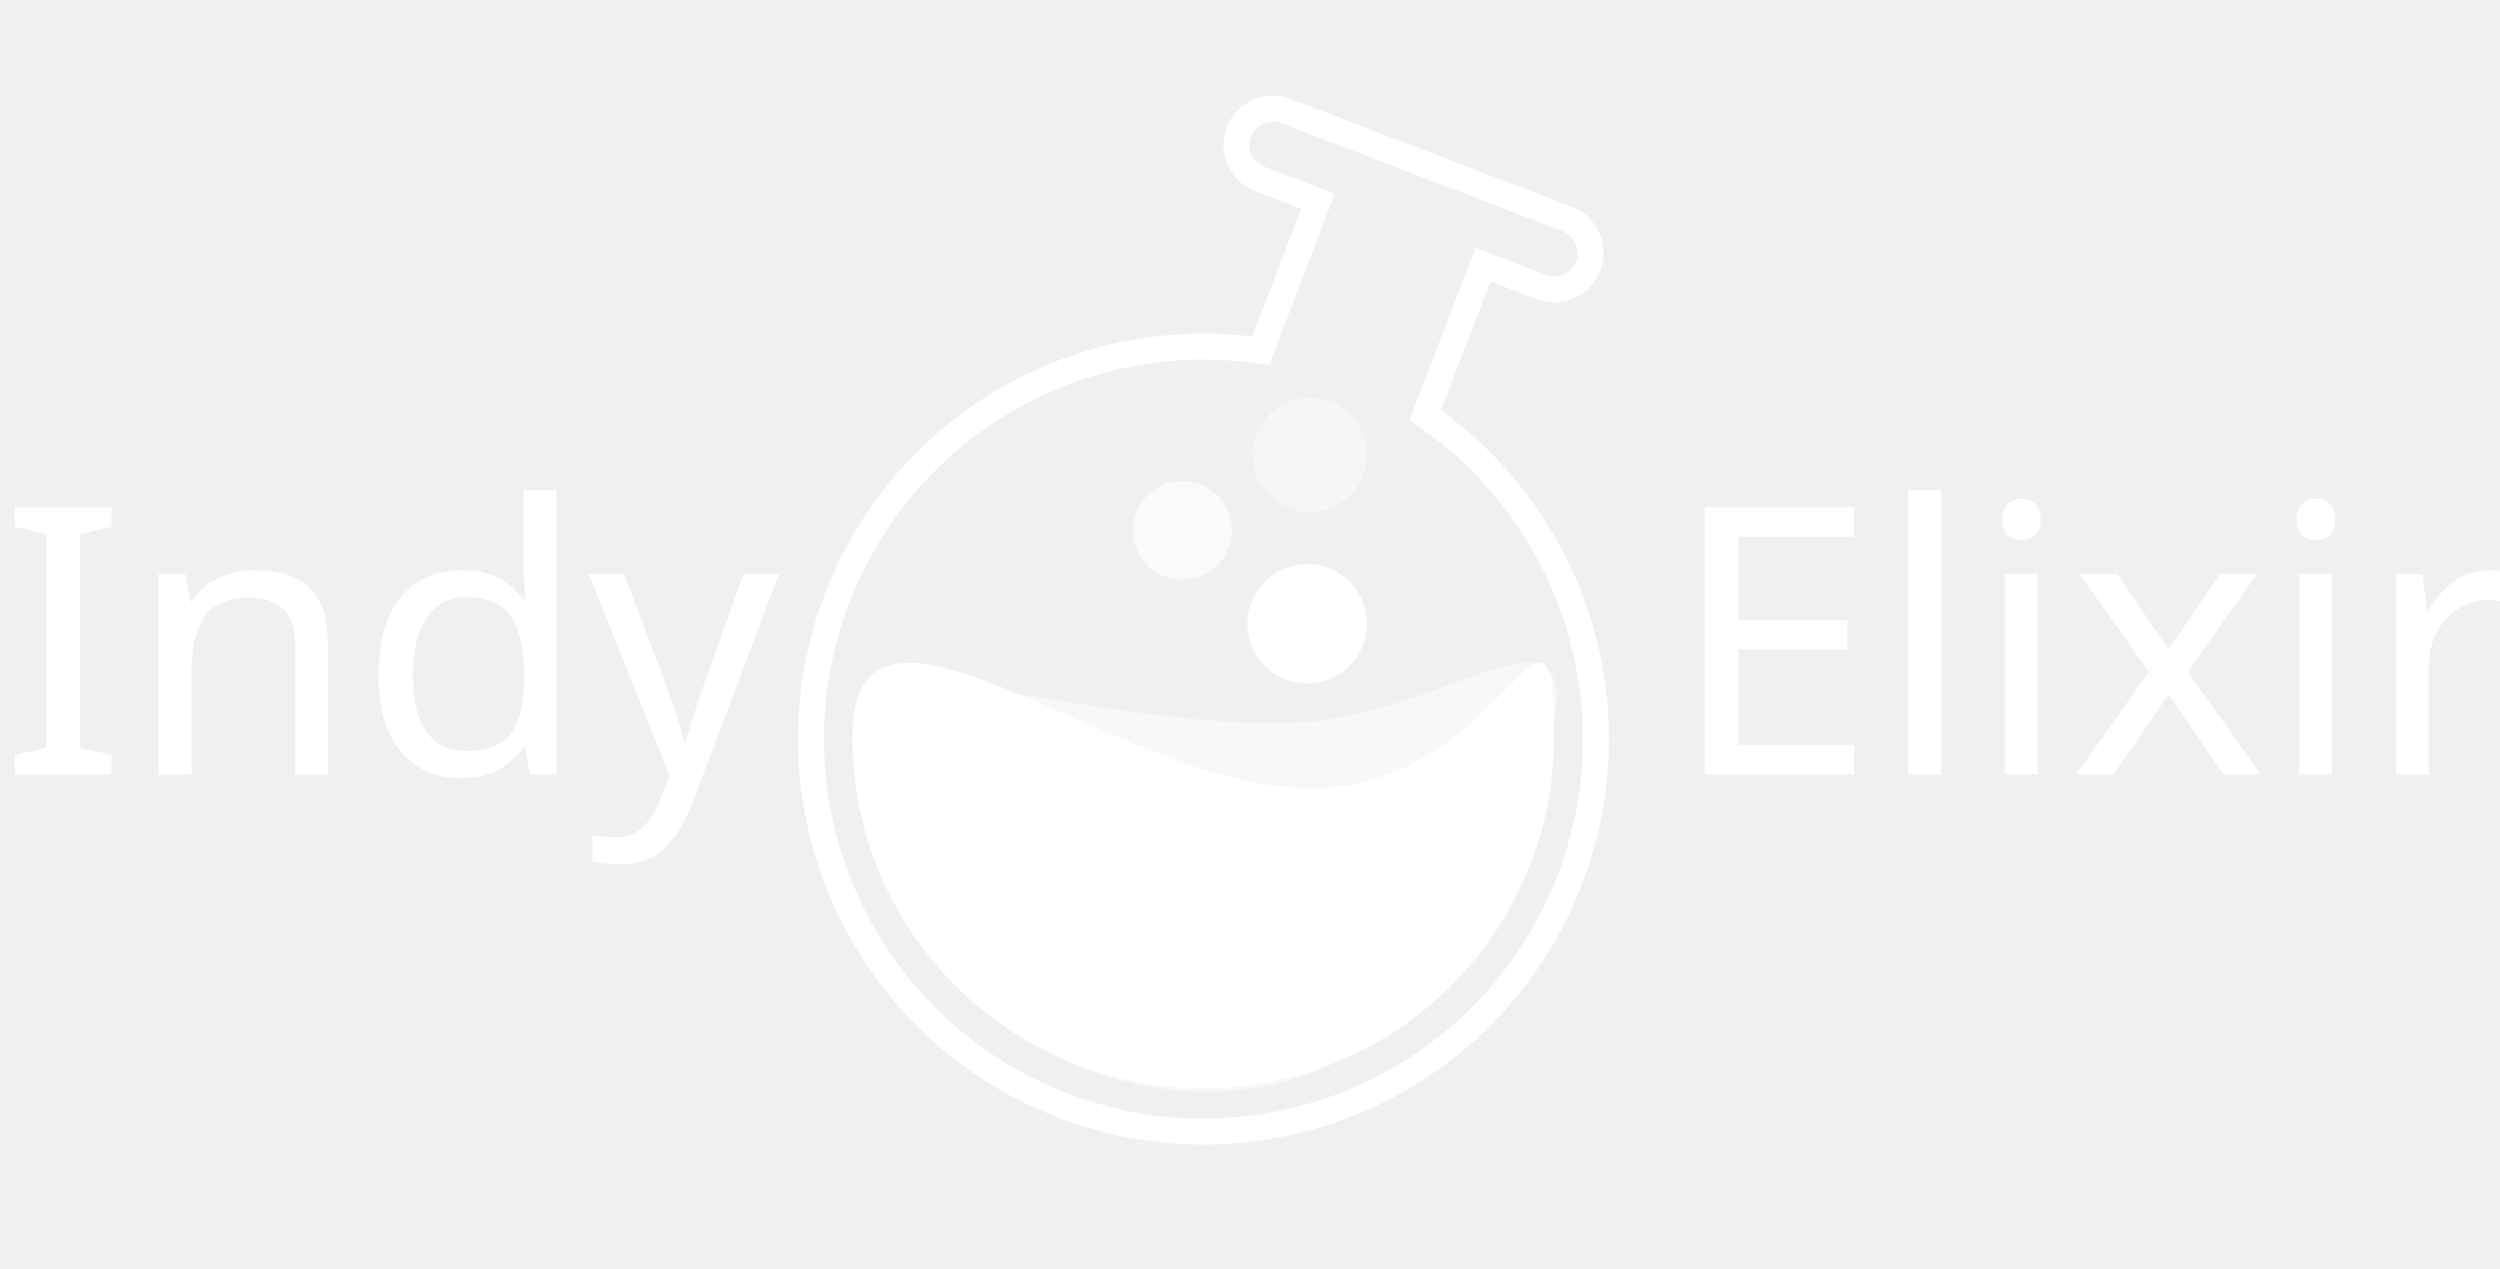
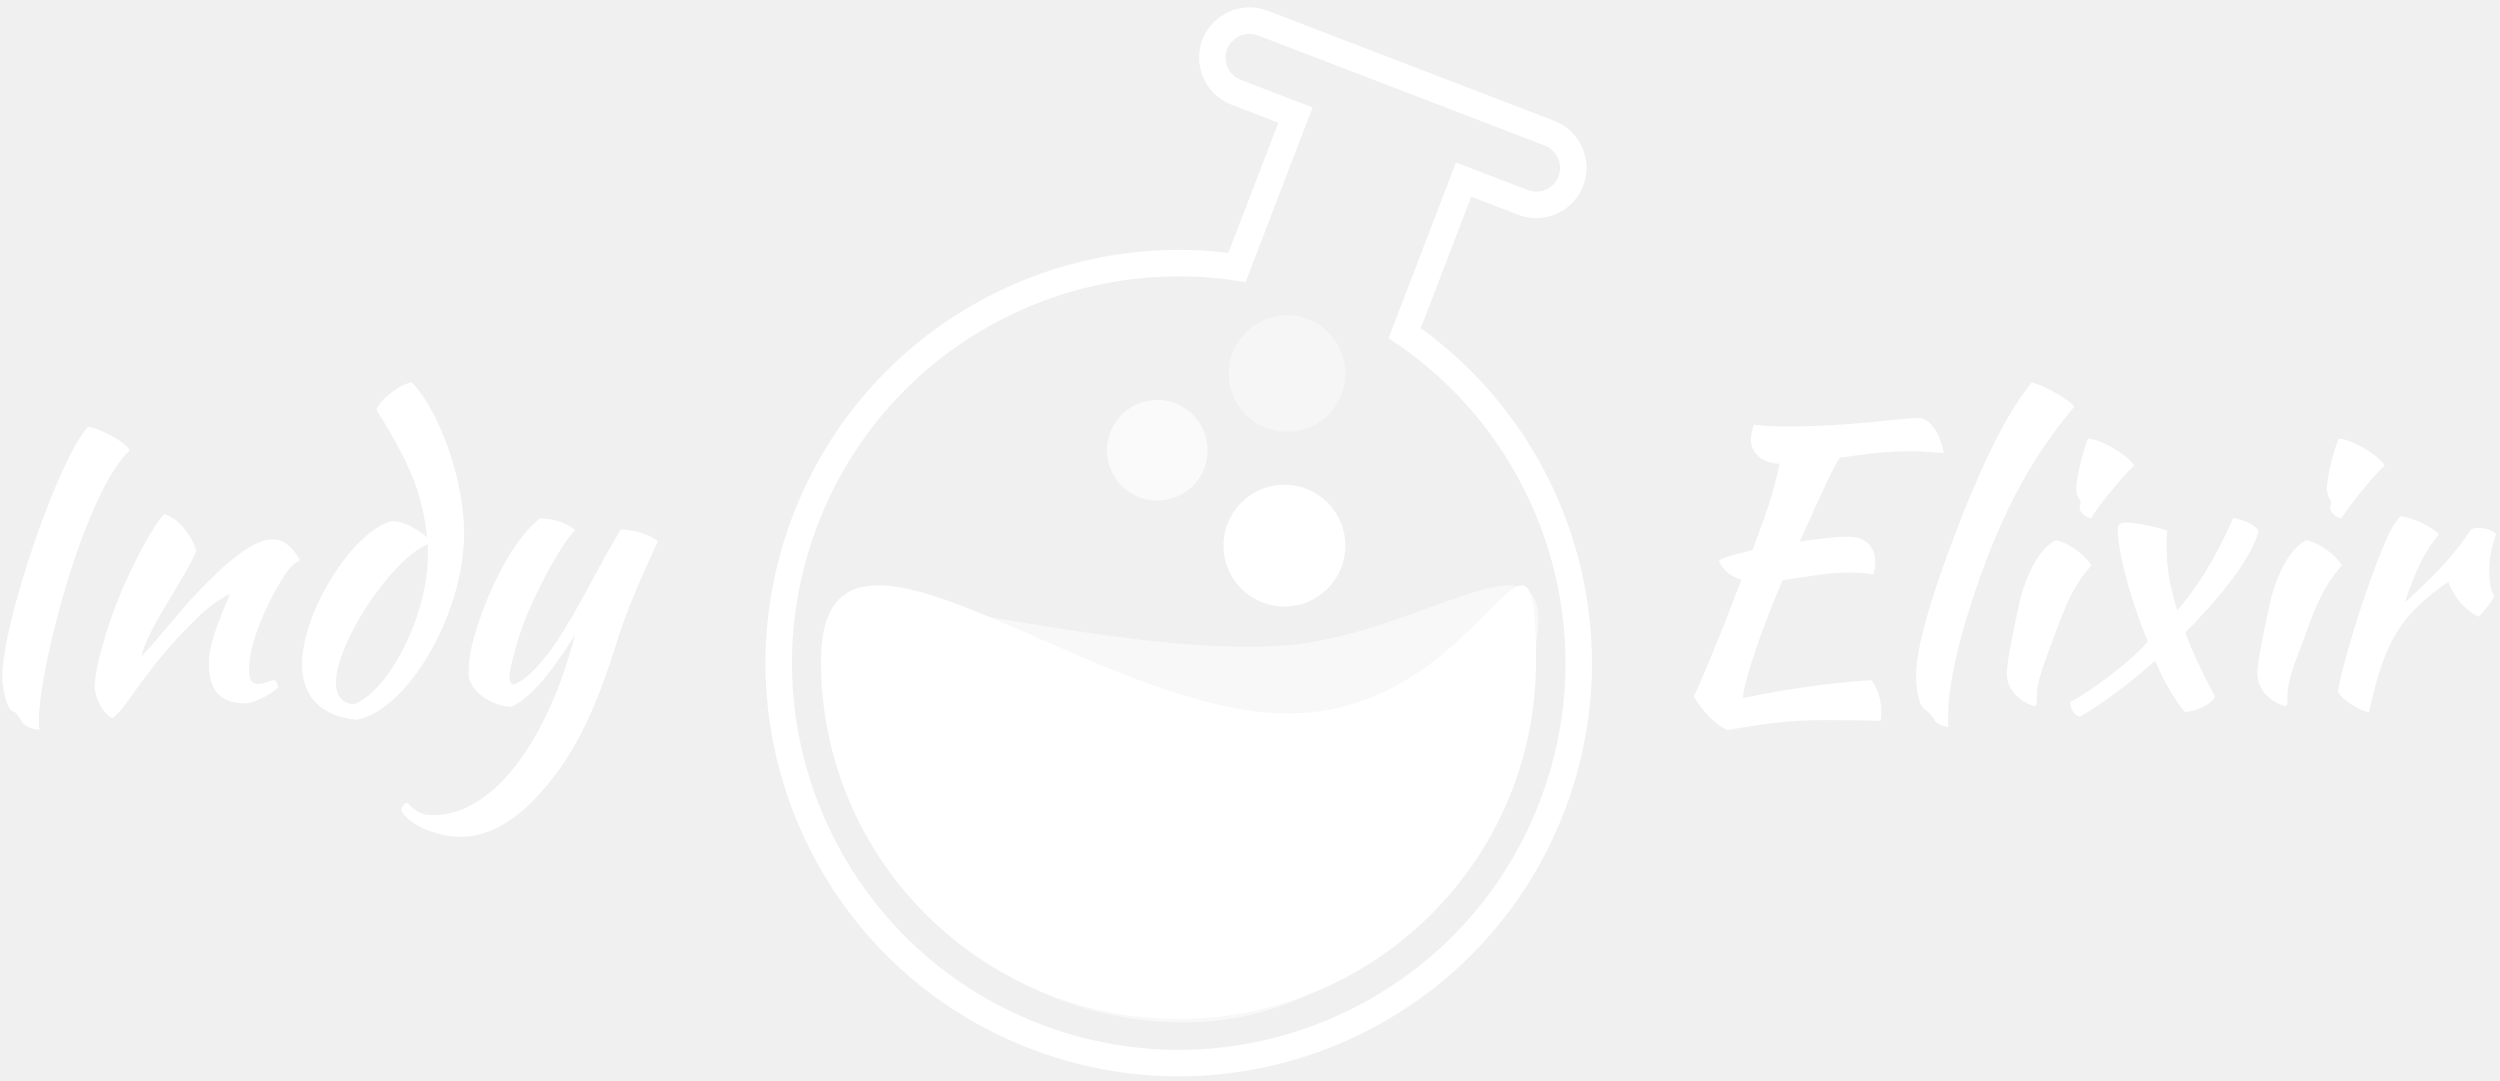
- <svg xmlns="http://www.w3.org/2000/svg" width="481" height="244" viewBox="0 0 481 244">
+ <svg xmlns="http://www.w3.org/2000/svg" width="472" height="204" viewBox="0 0 472 204">
  <g fill="none" fill-rule="evenodd">
-     <text transform="translate(0 71)" font-size="72" font-family="KaushanScript-Regular, Kaushan Script" fill="#FFF">
-       <tspan x="0" y="78">Indy</tspan>
-     </text>
-     <text transform="translate(321 71)" font-size="72" font-family="KaushanScript-Regular, Kaushan Script" fill="#FFF">
-       <tspan x="0" y="78">Elixir</tspan>
-     </text>
-     <g transform="translate(134 4.513)">
-       <path d="M119.587 34.214l-11.04 28.762c-34.217-5.073-68.578 14.016-81.49 47.653-14.943 38.928 4.5 82.6 43.428 97.542 38.928 14.943 82.6-4.5 97.542-43.428 12.785-33.304.4-70.08-27.821-89.368l11.123-28.977 11.201 4.3a7.004 7.004 0 0 0 9.046-4.026 7.006 7.006 0 0 0-4.028-9.044l-54.145-20.784a7.004 7.004 0 0 0-9.045 4.026 7.006 7.006 0 0 0 4.028 9.044l11.201 4.3z" stroke="#FFF" stroke-width="5" />
-       <path d="M98.311 205.513c-36.07 0-65.311-29.24-65.311-65.31 0-8.793 2.452-11.003 10.578-12.834 8.126-1.832 46.224 8.726 73.158 7.033 29.012-1.823 56.098-28.047 46.887 5.8-9.212 33.847-29.241 65.311-65.312 65.311z" fill-opacity=".5" fill="#FFF" />
-       <path d="M97.5 204.856c37.28 0 67.5-30.22 67.5-67.5 0-9.087-.564-13.16-1.956-14.124-4.32-2.991-16.62 23.947-44.812 23.947-37.279 0-88.232-47.102-88.232-9.823 0 37.28 30.22 67.5 67.5 67.5z" fill="#FFF" />
-       <ellipse fill="#FFF" opacity=".691" cx="93.5" cy="97.5" rx="9.5" ry="9.5" />
-       <circle fill="#FFF" opacity=".412" cx="118" cy="83" r="11" />
-       <circle fill="#FFF" cx="117.5" cy="115.5" r="11.5" />
+     <path d="M.432 127.896c0 1.656.72 5.904 2.016 6.408 1.8.72.936 3.24 5.112 3.456-.144-.216-.216-.648-.216-1.512 0-10.656 8.856-43.632 17.136-51.192-.792-1.728-5.976-4.32-7.848-4.464-5.472 5.688-16.2 36.864-16.2 47.304zM31.104 97.08c-.792.36-4.176 5.4-7.848 13.824-3.24 7.416-5.4 15.48-5.4 19.08.432 2.16 1.296 4.464 3.312 5.616 1.152-.648 2.736-2.88 4.824-5.832 3.744-5.184 7.128-9.144 11.592-13.464 2.808-2.736 5.616-4.104 5.832-4.104-3.312 7.632-3.96 10.584-3.96 12.96 0 4.248 1.296 7.632 6.84 7.632 1.656 0 4.752-1.656 6.192-2.952 0-.432-.288-1.224-.648-1.44-.648 0-2.016.72-3.024.72-1.152 0-1.8-.432-1.8-2.808 0-5.904 4.896-15.408 7.488-18.792 1.296-1.512 2.088-1.584 2.088-1.8-.936-1.8-2.664-3.888-5.112-3.888-4.68 0-11.448 7.128-15.12 11.016-1.656 1.728-6.552 7.776-9.576 11.016.576-4.392 8.136-14.616 10.296-19.872-1.008-3.168-3.456-6.12-5.976-6.912zm42.912 1.296c-7.344 1.8-16.992 17.136-16.992 27.072 0 6.12 3.6 9.72 10.224 10.44 9.72-1.656 20.376-20.088 20.376-35.136 0-9.936-4.392-22.68-9.864-28.584-2.448.432-6.048 3.384-6.696 5.184 6.984 11.16 8.712 16.488 9.576 24.12-1.944-1.8-4.752-3.096-6.624-3.096zm-7.344 34.632c-2.16-.36-3.24-1.656-3.24-4.104 0-7.488 10.368-23.184 17.28-26.136.072.36.072.432.072 2.088 0 11.232-7.344 25.776-14.112 28.152zm49.896-12.168c2.016-6.264 4.68-12.312 7.632-18.576-.864-1.08-4.464-2.304-6.984-2.304-4.68 7.704-7.632 14.4-12.168 21.24-3.6 5.328-6.624 7.776-8.352 8.064-.144-.144-.504-.576-.504-1.296 0-2.52 2.16-9.072 3.024-11.232 4.32-10.224 8.28-15.696 9.36-16.632-1.656-1.656-4.968-2.232-6.552-2.232-5.976 4.392-11.088 16.56-12.888 23.832-.504 2.016-.648 3.384-.648 6.12.792 3.384 4.896 5.472 7.92 5.616 4.464-1.584 9.72-9.72 12.168-13.608-5.4 20.736-15.768 34.056-26.712 34.056-2.16 0-2.88-.36-5.112-2.376-.576.36-1.008.936-1.008 1.512 1.44 2.664 6.552 4.968 11.304 4.968 4.68 0 9.504-2.52 13.896-7.128 6.984-7.272 11.304-15.984 15.624-30.024zM349.008 101.328c-2.16 0-5.616.36-9.216.936 4.896-10.944 6.408-14.112 7.56-15.84 3.96-.576 8.28-1.224 13.536-1.224 1.44 0 3.168.072 6.12.36-.864-4.176-2.664-6.624-4.896-6.624-3.24 0-12.672 1.584-24.696 1.584-2.88 0-4.392-.072-6.264-.36-.288.72-.576 2.016-.576 2.736 0 2.664 2.088 4.536 5.4 4.68-1.152 5.544-2.304 8.856-5.112 16.272-3.312.792-5.832 1.512-6.336 2.016.648 1.656 2.16 2.952 4.248 3.6-4.464 11.736-7.344 18.576-9 22.032 2.016 3.24 4.248 5.472 6.408 6.336 8.136-1.44 12.384-1.872 18.792-1.872 4.824 0 7.416.072 10.08.144.144-.648.144-1.368.144-1.944 0-2.232-.792-4.176-1.872-5.76-8.64.576-16.488 1.8-24.264 3.384.144-2.808 3.096-12.024 7.488-22.248 3.816-.504 8.208-1.44 12.312-1.44 2.088 0 3.6.144 4.824.36.216-.576.36-1.512.36-2.232 0-3.096-1.872-4.896-5.04-4.896zm12.744 26.064c0 3.096.648 5.832 1.512 6.408.648.432 1.728 1.584 1.944 2.088.288.648 1.368 1.224 2.664 1.368-.072-.36-.072-.432-.072-2.088 0-6.048 2.16-15.408 6.192-26.64 4.752-13.176 10.152-22.896 17.64-31.752-.792-1.224-5.76-4.104-8.064-4.536-4.968 6.048-10.152 16.776-16.056 32.904-3.672 10.08-5.76 18.072-5.76 22.248zm17.136-.216c0 4.248 4.536 6.12 5.256 6.12.432 0 .432-.648.432-2.376.072-2.088 1.152-5.184 2.16-7.848 2.448-6.336 3.744-11.448 8.136-16.344-1.872-2.808-5.112-4.392-6.696-4.752-4.32 2.16-6.408 9.648-6.84 11.52-1.872 8.64-2.448 12.024-2.448 13.68zm13.752-31.248c0 .792 1.008 1.728 2.16 1.944.72-1.584 5.976-7.992 8.136-10.008-1.44-2.16-6.48-5.04-8.712-5.04-1.224 3.096-2.232 7.776-2.232 9.432 0 .792.36 1.872.864 2.376-.144.576-.216 1.008-.216 1.296zm25.56 35.64c-2.304-4.392-4.32-8.496-5.616-12.168 7.56-7.56 12.744-14.688 13.824-19.08-.432-1.08-2.376-2.088-4.752-2.52-3.456 7.704-6.624 12.888-10.584 17.424-1.44-4.464-2.016-8.28-2.016-12.024 0-1.44 0-2.016.144-3.024-2.16-.72-5.904-1.512-7.92-1.512-1.224 0-1.44.36-1.44 1.656 0 3.744 2.448 13.176 5.688 20.808-3.6 4.176-10.872 9.36-14.688 11.448.072 1.512.864 2.52 1.872 2.736 4.176-2.448 9.288-6.192 14.184-10.584 1.8 4.392 4.032 7.848 5.616 9.72 2.016-.144 4.68-1.224 5.688-2.88zm7.992-4.392c0 4.248 4.536 6.12 5.256 6.12.432 0 .432-.648.432-2.376.072-2.088 1.152-5.184 2.16-7.848 2.448-6.336 3.744-11.448 8.136-16.344-1.872-2.808-5.112-4.392-6.696-4.752-4.32 2.16-6.408 9.648-6.84 11.52-1.872 8.64-2.448 12.024-2.448 13.68zm13.752-31.248c0 .792 1.008 1.728 2.16 1.944.72-1.584 5.976-7.992 8.136-10.008-1.44-2.16-6.48-5.04-8.712-5.04-1.224 3.096-2.232 7.776-2.232 9.432 0 .792.36 1.872.864 2.376-.144.576-.216 1.008-.216 1.296zm1.44 34.632c.648 1.44 4.176 3.744 5.904 3.888 2.808-13.248 5.904-18.36 14.976-24.624.936 2.808 3.096 5.328 5.688 6.624 1.44-1.44 2.88-3.384 2.952-3.96-.648-1.08-.936-2.664-.936-4.752 0-2.304.432-4.536 1.296-6.84-.432-.72-1.872-1.224-3.24-1.224-.792 0-1.152.072-1.512.36-3.456 5.184-7.344 9.072-12.456 13.68 2.016-6.12 3.816-9.792 6.408-12.816-1.152-1.368-4.536-3.024-7.2-3.456-1.152 1.152-2.016 2.664-3.24 5.616-3.456 8.208-7.704 21.888-8.64 27.504z" fill="#FFF" />
+     <g transform="translate(147 3.513)">
+       <path d="M97.587 18.214l-11.04 28.762C52.33 41.903 17.969 60.992 5.057 94.629c-14.943 38.928 4.5 82.6 43.428 97.542 38.928 14.943 82.6-4.5 97.542-43.428 12.785-33.304.4-70.08-27.821-89.368l11.123-28.977 11.201 4.3a7.004 7.004 0 0 0 9.046-4.026 7.006 7.006 0 0 0-4.028-9.044L91.403.844a7.004 7.004 0 0 0-9.045 4.026 7.006 7.006 0 0 0 4.028 9.044l11.201 4.3z" stroke="#FFF" stroke-width="5" />
+       <path d="M76.311 189.513c-36.07 0-65.311-29.24-65.311-65.31 0-8.793 2.452-11.003 10.578-12.834 8.126-1.832 46.224 8.726 73.158 7.033 29.012-1.823 56.098-28.047 46.887 5.8-9.212 33.847-29.241 65.311-65.312 65.311z" fill-opacity=".5" fill="#FFF" />
+       <path d="M75.5 188.856c37.28 0 67.5-30.22 67.5-67.5 0-9.087-.564-13.16-1.956-14.124-4.32-2.991-16.62 23.947-44.812 23.947C58.953 131.179 8 84.077 8 121.356c0 37.28 30.22 67.5 67.5 67.5z" fill="#FFF" />
+       <circle fill="#FFF" opacity=".691" cx="71.5" cy="81.5" r="9.5" />
+       <circle fill="#FFF" opacity=".412" cx="96" cy="67" r="11" />
+       <circle fill="#FFF" cx="95.5" cy="99.5" r="11.5" />
    </g>
  </g>
</svg>
